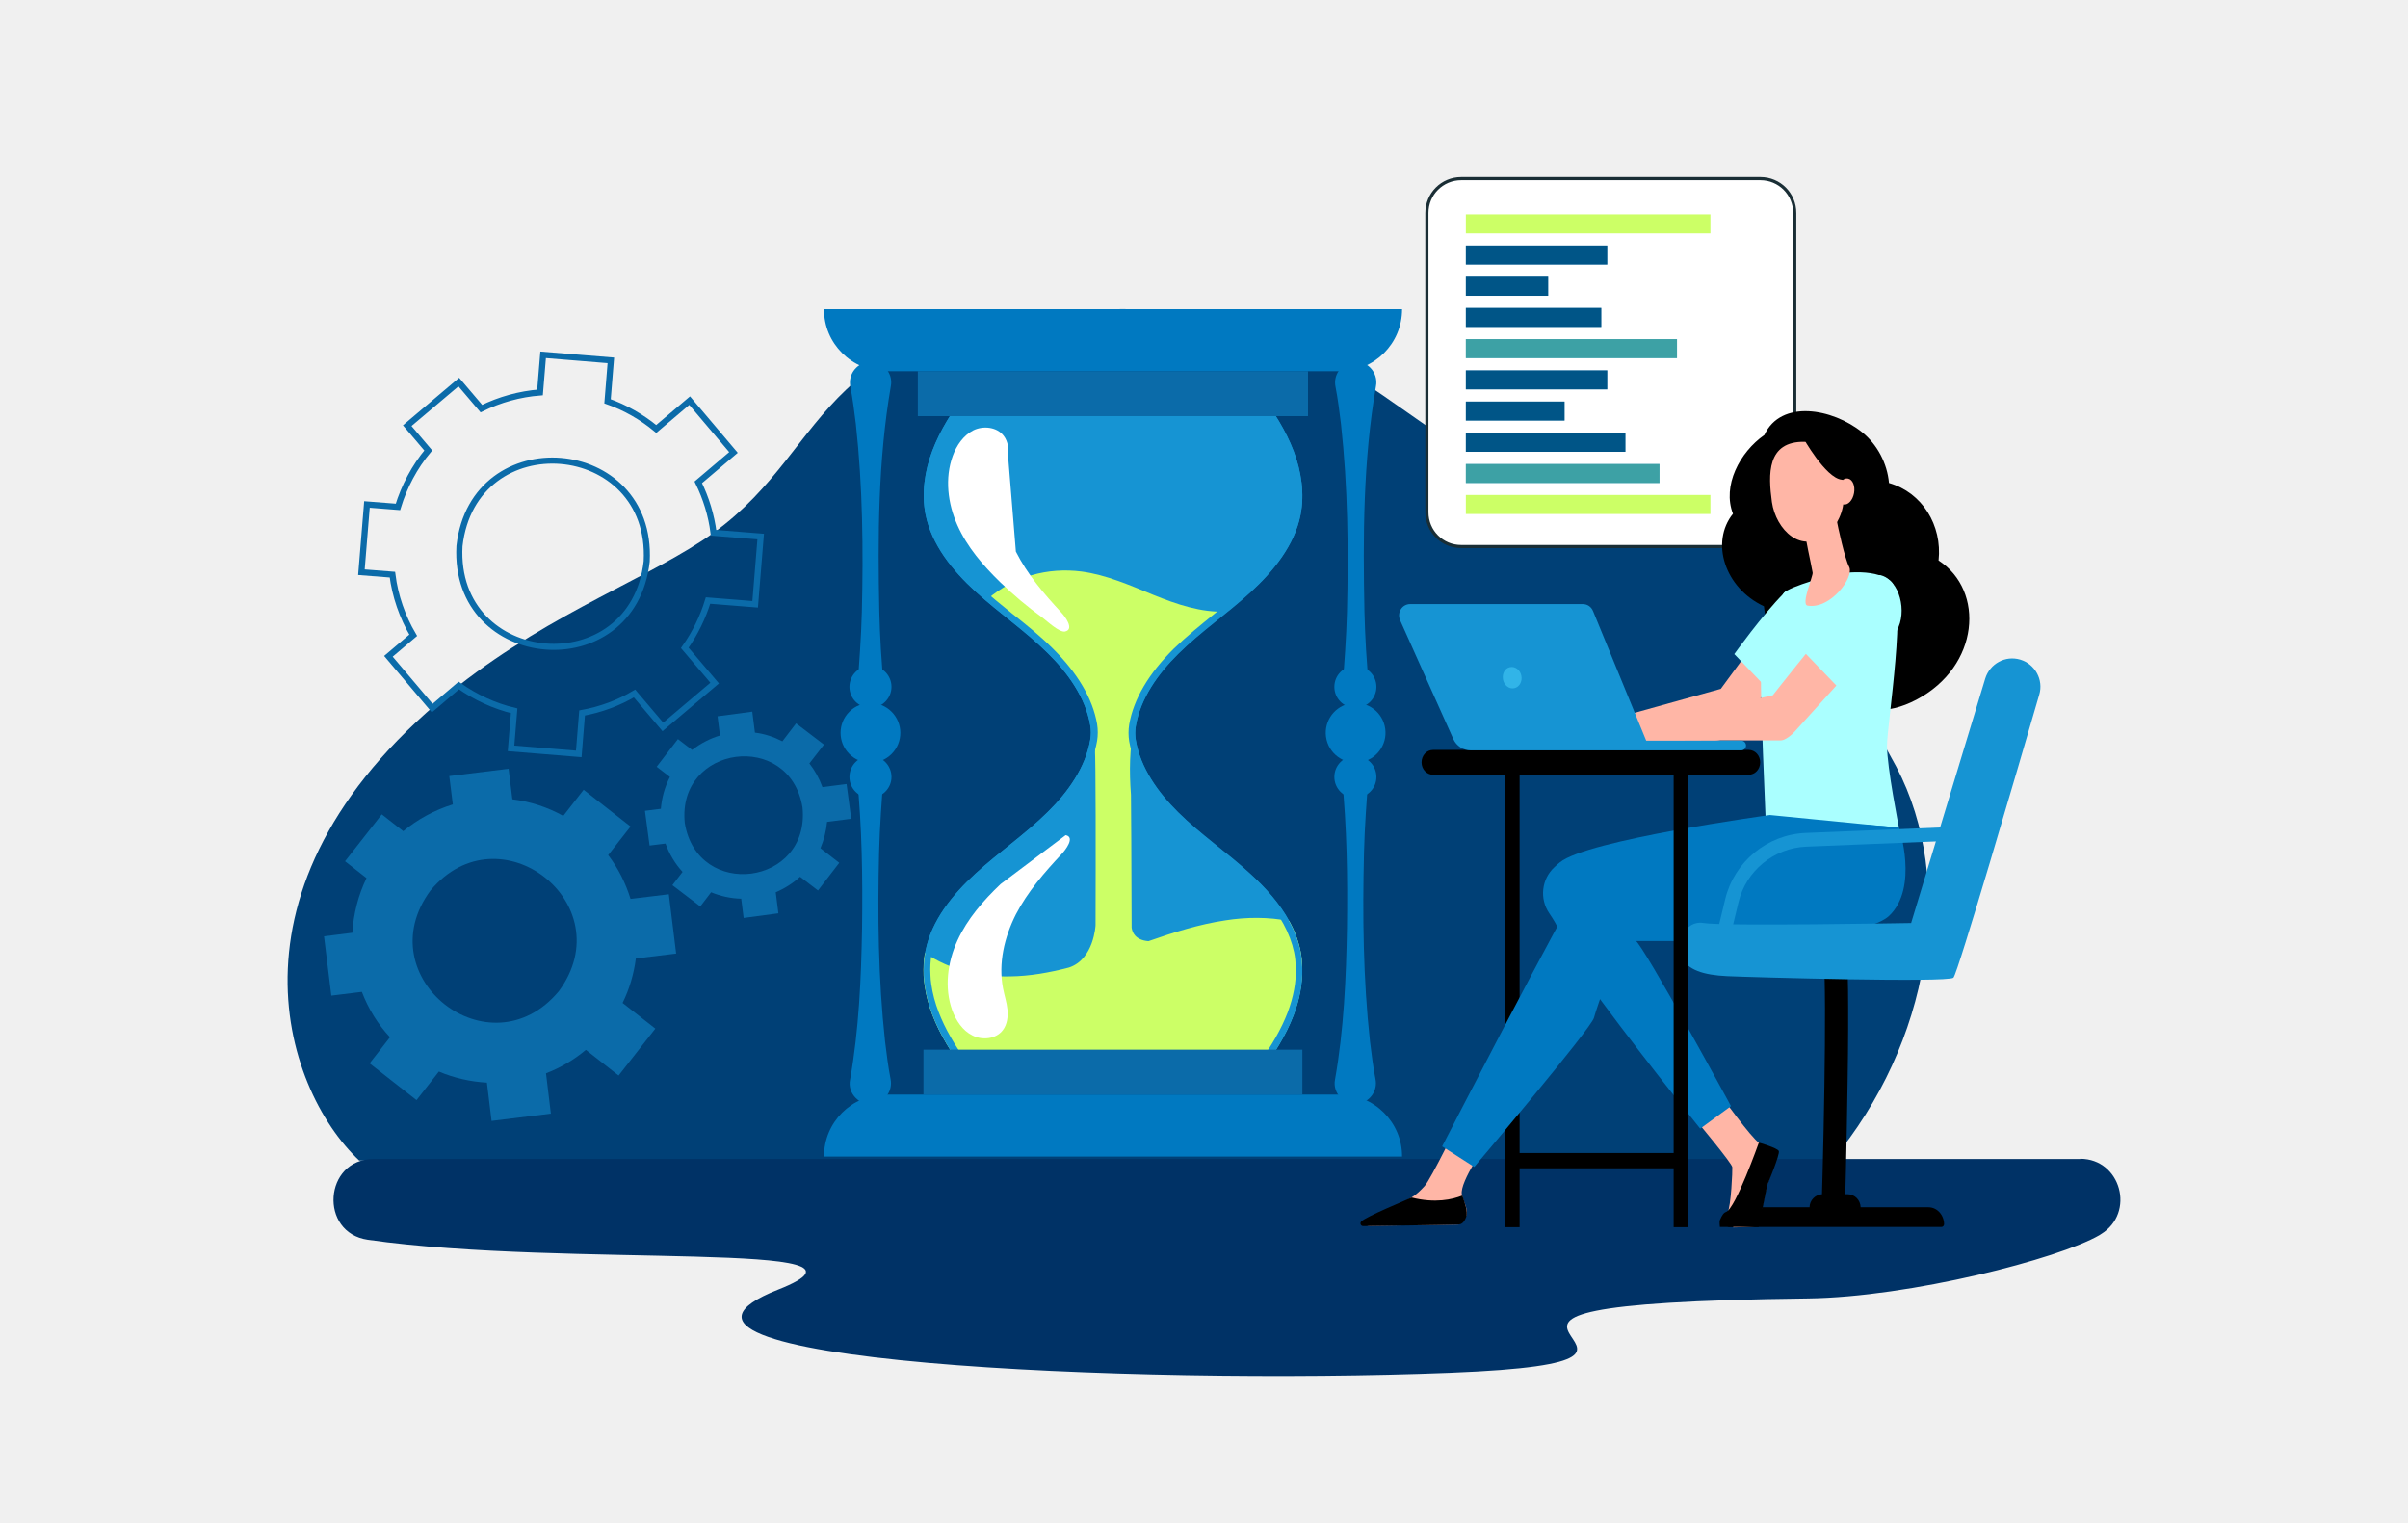
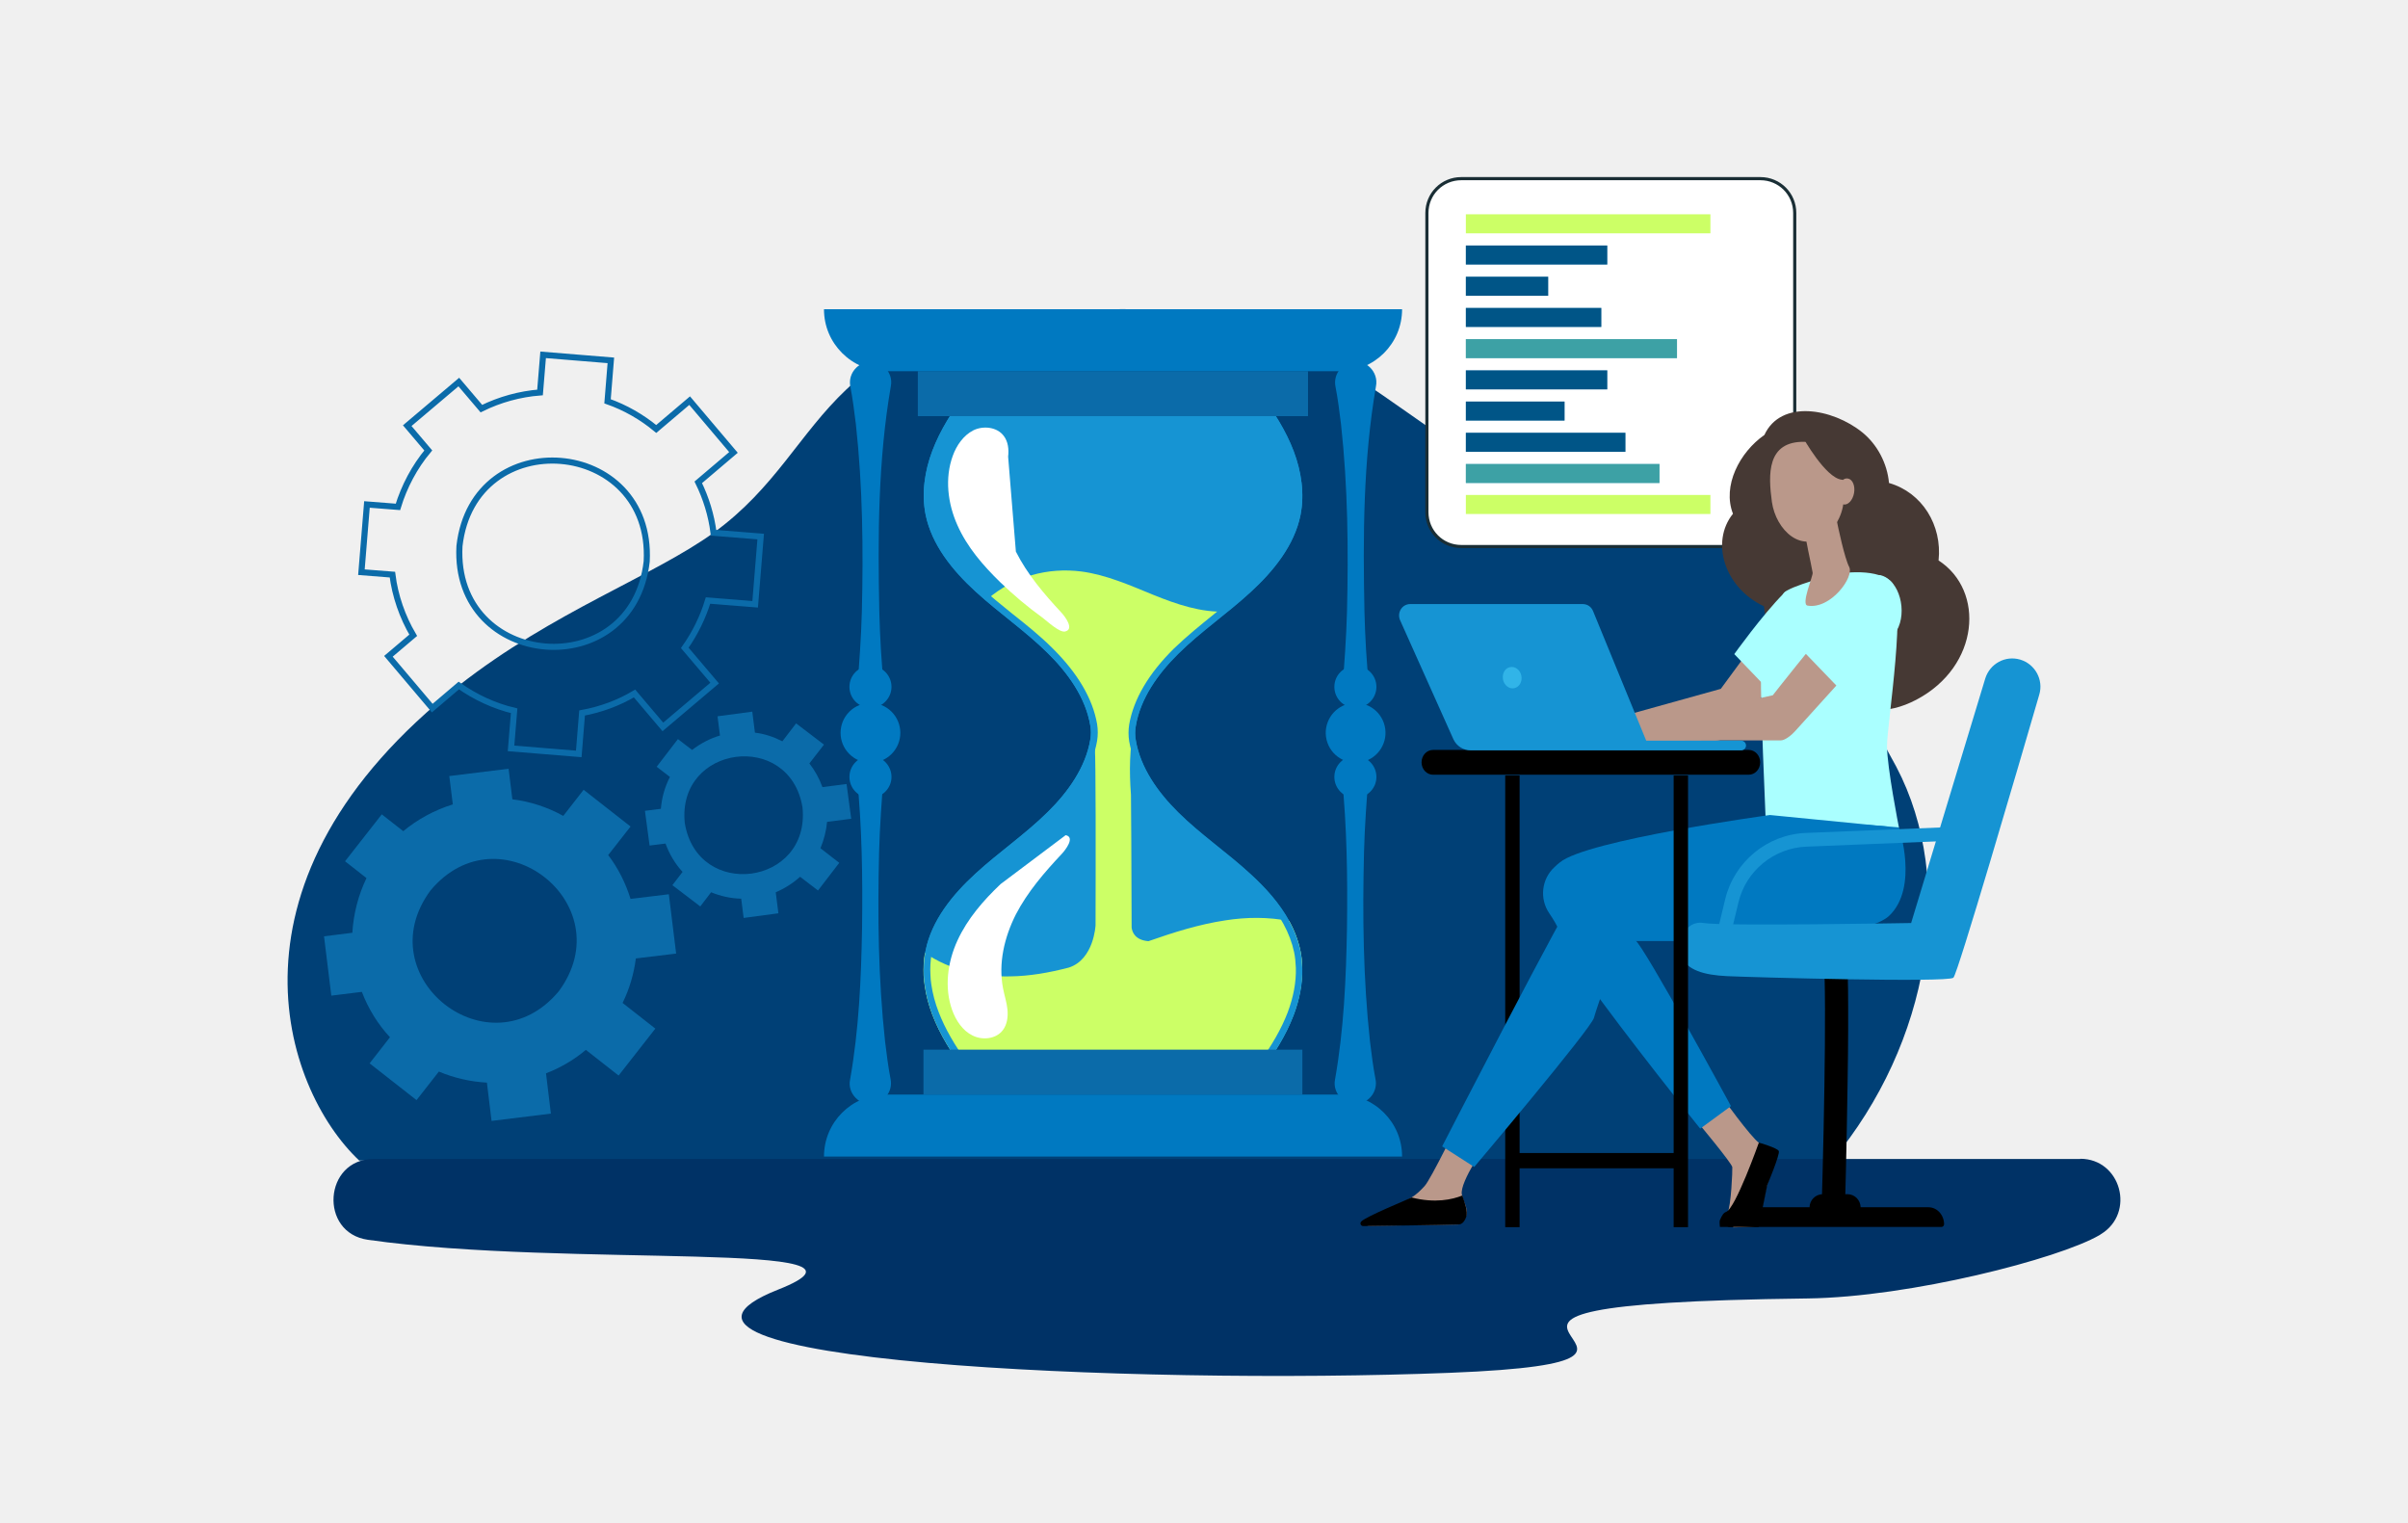
<svg xmlns="http://www.w3.org/2000/svg" version="1.1" id="Layer_1" x="0px" y="0px" viewBox="0 0 1088 688" style="enable-background:new 0 0 1088 688;" xml:space="preserve">
  <defs id="defs57" />
  <style type="text/css" id="style1">
	.st0{fill:#003266;}
	.st1{fill:#004076;}
	.st2{fill:#1694D3;}
	.st3{fill:#007AAA;}
	.st4{fill:none;stroke:#0079C1;stroke-width:2;stroke-miterlimit:10;}
	.st5{fill:#0079C1;}
	.st6{fill:#FFFFFF;}
	.st7{clip-path:url(#XMLID_00000010989063620154960360000010219067758635626112_);fill:#FFB6A6;}
	.st8{fill:#1A1A35;}
	.st9{clip-path:url(#XMLID_00000039103450244241909970000004198304187639827105_);fill:#FF8E00;}
	.st10{clip-path:url(#XMLID_00000039103450244241909970000004198304187639827105_);fill:#1A1A35;}
	.st11{fill:#FF8E00;}
	.st12{clip-path:url(#XMLID_00000066503666273804387200000003220252512603152574_);fill:#FF8E00;}
	.st13{fill:#FFB6A6;}
	.st14{clip-path:url(#XMLID_00000122684689045919605220000014664554566995750026_);fill:#FFB6A6;}
	.st15{fill:#31B4E8;}
	.st16{fill:#0B6BA9;}
	.st17{fill:none;stroke:#0B6BA9;stroke-width:2.747;stroke-miterlimit:10;}
	.st18{clip-path:url(#SVGID_00000044883416256651232970000008796514586673042847_);}
	.st19{fill:none;stroke:#004076;stroke-width:1.072;stroke-miterlimit:10;}
	.st20{fill:none;stroke:#003266;stroke-width:1.422;stroke-linecap:round;stroke-linejoin:round;stroke-miterlimit:10;}
	.st21{fill:none;stroke:#FFFFFF;stroke-width:5.687;stroke-miterlimit:10;}
	.st22{fill:#E2E6ED;}
	.st23{fill:#F7941E;}
	.st24{fill:#005C75;}
	.st25{fill:none;stroke:#0079C1;stroke-width:0.875;stroke-dasharray:1.312,0.437;}
	.st26{fill:none;stroke:#0079C1;stroke-width:0.962;stroke-linecap:square;}
	.st27{fill:#FFFFFF;stroke:#1A2E35;stroke-width:1.422;stroke-miterlimit:10;}
	.st28{fill:#0079C1;stroke:#1A2E35;stroke-width:1.422;stroke-miterlimit:10;}
	.st29{opacity:0.3;}
	.st30{fill:none;stroke:#003266;stroke-width:1.422;stroke-miterlimit:10;}
</style>
  <g id="g57">
    <path class="st1" d="M827.8,524.3c44.3-53.1,56.3-126,29-177.9c-4.9-9.3-11.1-18.4-11.7-29.3c-1-17.6,12.3-36.4,10.8-53.9   c-1.6-18-17.9-35.3-36.2-34.4c-40.3,1.9-72,0.8-97-2.3c-83.5-10.4-104.4-88.5-220-86.8c-135.8,2-124.9,61-180.3,101   c-27.3,19.7-72.5,35.6-115.1,69c-111.3,87.5-79.7,181.9-45,214.6H827.8z" id="path10" />
    <path class="st29" d="m 795.411,246.911 h -135.2 c -8.6,0 -15.5,-6.9 -15.5,-15.5 v -135.2 c 0,-8.6 6.9,-15.5 15.5,-15.5 h 135.2 c 8.6,0 15.5,6.9 15.5,15.5 v 135.2 c 0,8.5 -6.9,15.5 -15.5,15.5 z" id="path918" style="fill:#ffffff;stroke:#1a2e35;stroke-width:1.422;stroke-miterlimit:10;opacity:1" />
    <g id="g11">
      <path class="st16" d="M176.2,468.6l-9.2,11.8l21.2,16.6l10.1-12.9c6.8,2.9,14.3,4.6,21.7,5l2.1,17.3l26.8-3.3l-2.2-18.2    c6.5-2.5,12.7-6.1,18-10.6l14.8,11.6l16.6-21.2l-14.8-11.6c3.1-6.3,5.1-13.1,6-20.1l18.2-2.2l-3.3-26.8l-17.3,2.1    c-2.2-7.1-5.6-13.9-10.1-19.8l10.1-12.9l-21.2-16.6l-9.2,11.8c-7-3.9-14.9-6.5-23-7.5l-1.7-13.8l-26.8,3.3l1.6,12.8    c-8.1,2.5-15.9,6.7-22.4,12.1l-9.7-7.6l-16.6,21.2l9.7,7.6c-3.7,7.6-5.9,16.2-6.4,24.7l-12.8,1.6l3.3,26.8l13.8-1.7    C166.4,455.7,170.7,462.7,176.2,468.6z M194.5,402.3c31.2-37.4,86.9,6.2,58,45.5C221.3,485.2,165.6,441.5,194.5,402.3z" id="path11" />
    </g>
    <g id="g12">
      <path class="st0" d="M939.9,523.5c18.4,0,25.1,24.5,9.3,34.1c-0.2,0.1-0.4,0.3-0.6,0.4c-18.4,10.7-85.5,28-131.8,28.6    c-214,2.6-19.6,28-161.8,33.6c-142.2,5.6-385.5-5.1-303.4-37.6c57.3-22.6-95.1-9.6-185.4-22.5c-22.2-3.2-19.9-36.5,2.6-36.5H939.9    z" id="path12" />
    </g>
    <path class="st17" d="M232.3,321.1l-1.4,17l30.6,2.5l1.5-18.5c8.3-1.5,16.5-4.5,23.7-8.8l12.8,15.1l23.4-19.8l-13.5-15.9   c4.6-6.5,8.2-13.8,10.5-21.4l21.3,1.7l2.5-30.6l-21.3-1.7c-1-7.9-3.4-15.7-6.9-22.8l15.9-13.5L311.6,181l-15.1,12.8   c-6.5-5.4-14-9.7-22-12.5l1.5-18.5l-30.6-2.5l-1.4,17c-9.1,0.7-18.2,3.2-26.5,7.3l-10.2-12L184,192.3l9.5,11.2   c-6.2,7.4-10.9,16.3-13.7,25.5l-14-1.1l-2.5,30.6l14,1.1c1.2,9.6,4.5,19.1,9.4,27.4l-11.2,9.5l19.8,23.4l12-10.2   C214.8,315,223.4,319,232.3,321.1z M207.6,246.7c6.3-55.8,87.5-49.1,84.6,6.9C285.9,309.4,204.6,302.7,207.6,246.7z" id="path13" />
    <path class="st16" d="M334.9,406l1.1,8.7l15.7-2.1l-1.2-9.5c4-1.7,7.8-4.1,11-7l8.1,6.2l9.6-12.5l-8.5-6.6c1.6-3.8,2.6-7.8,3-11.9   l10.9-1.4l-2.1-15.7l-10.9,1.4c-1.4-3.9-3.4-7.5-5.9-10.7l6.6-8.5l-12.6-9.6l-6.2,8.1c-3.9-2-8.1-3.4-12.4-3.9l-1.2-9.5l-15.7,2.1   l1.1,8.7c-4.5,1.3-8.8,3.6-12.6,6.5l-6.4-4.9l-9.6,12.5l6,4.6c-2.3,4.4-3.7,9.4-4.1,14.4l-7.2,0.9l2.1,15.7l7.2-0.9   c1.7,4.7,4.3,9.1,7.7,12.8l-4.6,6l12.6,9.6l4.9-6.4C325.4,404.8,330.1,405.9,334.9,406z M309.4,371.8c-3.6-35.3,47.5-42,53.2-7   C366.1,400.1,315.1,406.8,309.4,371.8z" id="path14" />
    <g id="g31">
      <g id="g18">
        <path class="st2" d="M587.6,429.7c0.5,2.5,0.8,5,0.8,7.6c0.2,7.2-1.3,14.5-3.9,21.3c-3.5,9.2-8.9,17.7-14.9,25.7h-66.7v-0.2     h-66.7c-6-8-11.4-16.5-14.9-25.7c-1.6-4.2-2.8-8.6-3.4-13c-0.2-1.6-0.4-3.1-0.5-4.7c-0.2-3.4,0-6.7,0.6-10.1c0,0,0,0,0-0.1     c0.1-0.4,0.1-0.7,0.2-1.1c2.7-13.6,12.1-25.2,22.6-34.8c10.5-9.6,22.5-17.8,32.6-27.8c9.3-9.1,17.1-20.2,19.2-32.6     c0.4-2.2,0.4-4.4,0-6.6c-2.1-12.4-10-23.5-19.2-32.6c-10.1-10-22.1-18.1-32.6-27.8c-10.5-9.6-19.8-21.2-22.6-34.8     c-1.9-9.6-0.4-19.7,3.1-28.9c3.5-9.2,8.9-17.7,14.9-25.7h66.7v0.2h66.7c6,8,11.4,16.5,14.9,25.7c3.5,9.2,5,19.3,3.1,28.9     c-2.7,13.6-12.1,25.2-22.6,34.8c-10.5,9.6-22.5,17.8-32.6,27.8c-9.3,9.1-17.1,20.2-19.2,32.6c-0.4,2.2-0.4,4.4,0,6.6     c2.1,12.4,10,23.5,19.2,32.6c10.1,10,22.1,18.1,32.6,27.8c6.8,6.2,13.2,13.3,17.5,21.2C584.9,420.4,586.6,424.9,587.6,429.7z" id="path15" />
        <path class="st11" d="M587.6,429.7c-1-4.8-2.7-9.3-5.1-13.6c-9.4-1.9-19.4-1.8-28.9-0.3c-11.9,1.8-23.3,5.4-34.7,9.4l0,0     c-6-0.5-7.3-4-7.6-6.1c-0.1-27-0.2-58-0.3-60c-0.8-11-0.7-20.5,1.5-31.9c2-10.3,7.9-20,14.6-27.9c7.6-8.9,18.1-15.4,26.9-23     c-11.3,0.5-22.4-3.3-33-7.6c-10.5-4.3-21.1-9-32.3-10.5c-15.5-2-30.6,2.3-42.5,12.4c14.4,12.8,29.6,21.6,39.4,37.3     c5.7,9.1,8.4,19.3,9.1,30c0.4,6.6,0.4,47.4,0.3,80.1c0,0-0.7,15.4-12,19.1c-8.8,2.3-17.7,3.9-26.7,4c-13.5,0.3-27.4-3-38.4-10.6     c-0.6,3.3-0.7,6.7-0.6,10.1c0.1,1.6,0.2,3.1,0.5,4.7c0.6,4.4,1.8,8.8,3.4,13c3.5,9.2,8.9,17.7,14.9,25.7h66.7v0.2h66.7     c6-8,11.4-16.5,14.9-25.7c2.6-6.8,4.1-14.1,3.9-21.3C588.4,434.7,588.1,432.2,587.6,429.7z" id="path16" style="fill:#ccff66;fill-opacity:1" />
        <g id="g17">
          <path class="st2" d="M499.9,180.8v0.2h3h65.2c6.5,8.9,10.8,16.5,13.6,23.8c3.6,9.5,4.6,18.9,3,27.3c-2.2,11-9.3,21.9-21.7,33.2      c-4.6,4.2-9.6,8.2-14.4,12.1c-6.2,5-12.5,10.1-18.3,15.7c-11.3,11.2-18.1,22.7-20.1,34.2c-0.4,2.5-0.4,5.1,0,7.6      c2,11.5,8.8,23,20.1,34.2c5.7,5.7,12.1,10.8,18.3,15.7c4.8,3.9,9.8,7.9,14.4,12.1c7.6,7,13.2,13.7,16.9,20.5      c2.3,4.2,3.9,8.5,4.8,12.7c0.5,2.3,0.7,4.7,0.8,7.1c0.2,6.5-1.1,13.3-3.7,20.2c-2.8,7.3-7.1,14.9-13.6,23.8h-62.3v-0.2h-3h-65.2      c-6.5-8.9-10.8-16.5-13.6-23.8c-1.6-4.1-2.7-8.3-3.3-12.4c-0.2-1.5-0.4-3-0.4-4.4c-0.2-3.1,0-6.3,0.5-9.3l0.1-0.3v-0.1      c0-0.3,0.1-0.5,0.2-0.8c2.2-11,9.3-21.9,21.7-33.2c4.6-4.2,9.6-8.2,14.4-12.1c6.2-5,12.5-10.1,18.3-15.7      c11.3-11.2,18.1-22.7,20.1-34.2c0.4-2.5,0.4-5.1,0-7.6c-2-11.5-8.8-23-20.1-34.2c-5.7-5.7-12.1-10.8-18.3-15.7      c-4.8-3.9-9.8-7.9-14.4-12.1c-12.4-11.3-19.4-22.2-21.7-33.2c-1.7-8.3-0.7-17.8,3-27.3c2.8-7.3,7.1-14.9,13.6-23.8H499.9       M502.9,177.9h-66.7c-6,8-11.4,16.5-14.9,25.7c-3.5,9.2-5,19.3-3.1,28.9c2.7,13.6,12.1,25.2,22.6,34.8      c10.5,9.6,22.5,17.8,32.6,27.8c9.3,9.1,17.1,20.2,19.2,32.6c0.4,2.2,0.4,4.4,0,6.6c-2.1,12.4-10,23.5-19.2,32.6      c-10.1,10-22.1,18.1-32.6,27.8c-10.5,9.6-19.8,21.2-22.6,34.8c-0.1,0.4-0.1,0.7-0.2,1.1c0,0,0,0,0,0.1      c-0.6,3.3-0.7,6.7-0.6,10.1c0.1,1.6,0.2,3.1,0.5,4.7c0.6,4.4,1.8,8.8,3.4,13c3.5,9.2,8.9,17.7,14.9,25.7h66.7v0.2h66.7      c6-8,11.4-16.5,14.9-25.7c2.6-6.8,4.1-14.1,3.9-21.3c-0.1-2.5-0.3-5.1-0.8-7.6c-1-4.8-2.7-9.3-5.1-13.6      c-4.3-7.9-10.7-15-17.5-21.2c-10.5-9.6-22.5-17.8-32.6-27.8c-9.3-9.1-17.1-20.2-19.2-32.6c-0.4-2.2-0.4-4.4,0-6.6      c2.1-12.4,10-23.5,19.2-32.6c10.1-10,22.1-18.1,32.6-27.8c10.5-9.6,19.8-21.2,22.6-34.8c1.9-9.6,0.4-19.7-3.1-28.9      c-3.5-9.2-8.9-17.7-14.9-25.7h-66.7V177.9L502.9,177.9z" id="path17" />
        </g>
      </g>
      <g id="g27">
        <g id="g22">
          <g id="g21">
            <g id="g19">
              <path class="st5" d="M621.7,174.5c-5.8,33.6-5.9,67.9-5.2,101.9c0.3,11.3,0.9,22.6,2.1,34c0.3,3.3-2.1,6.3-5.4,6.7        c-3.3,0.3-6.3-2.1-6.7-5.4c0.9-11.7,1.8-23.5,2.1-35.2c0.7-28.3,0.4-56.7-2.7-84.9c-0.7-5.7-1.4-11.3-2.5-17        c-1-5.1,2.4-10,7.5-11C617.1,162.1,623,168.1,621.7,174.5L621.7,174.5z" id="path18" />
            </g>
            <g id="g20">
              <path class="st5" d="M603.2,487.7c4-22.6,5-45.5,5.4-68.4c0.3-22.8,0-45.6-2.3-68.4c-0.3-3.3,2.1-6.3,5.4-6.7        c3.3-0.3,6.3,2.1,6.7,5.4c-0.9,11.8-1.8,23.6-2.1,35.4c-0.7,28.5-0.4,57.1,2.7,85.5c0.7,5.7,1.4,11.4,2.5,17.1        c1,5.1-2.4,10-7.5,11C607.9,500,601.9,494,603.2,487.7L603.2,487.7z" id="path19" />
            </g>
            <path class="st5" d="M621.9,310.3c0-5.2-4.2-9.5-9.5-9.5c-5.2,0-9.5,4.2-9.5,9.5c0,5.2,4.2,9.5,9.5,9.5       C617.7,319.8,621.9,315.5,621.9,310.3z" id="path20" />
            <path class="st5" d="M621.9,351c0-5.2-4.2-9.5-9.5-9.5c-5.2,0-9.5,4.2-9.5,9.5c0,5.2,4.2,9.5,9.5,9.5       C617.7,360.4,621.9,356.2,621.9,351z" id="path21" />
            <ellipse transform="matrix(0.973 -0.2308 0.2308 0.973 -59.8723 150.2656)" class="st5" cx="612.5" cy="331.1" rx="13.5" ry="13.5" id="ellipse21" />
          </g>
        </g>
        <g id="g26">
          <g id="g25">
            <g id="g23">
              <path class="st5" d="M402.5,174.5c-5.8,33.6-5.9,67.9-5.2,101.9c0.3,11.3,0.9,22.6,2.1,34c0.3,3.3-2.1,6.3-5.4,6.7        c-3.3,0.3-6.3-2.1-6.7-5.4c0.9-11.7,1.8-23.5,2.1-35.2c0.7-28.3,0.4-56.7-2.7-84.9c-0.7-5.7-1.4-11.3-2.5-17        c-1-5.1,2.4-10,7.5-11C397.9,162.1,403.8,168.1,402.5,174.5L402.5,174.5z" id="path22" />
            </g>
            <g id="g24">
              <path class="st5" d="M384.1,487.7c4-22.6,5-45.5,5.4-68.4c0.3-22.8,0-45.6-2.3-68.4c-0.3-3.3,2.1-6.3,5.4-6.7        c3.3-0.3,6.3,2.1,6.7,5.4c-0.9,11.8-1.8,23.6-2.1,35.4c-0.7,28.5-0.4,57.1,2.7,85.5c0.7,5.7,1.4,11.4,2.5,17.1        c1,5.1-2.4,10-7.5,11C388.7,500,382.7,494,384.1,487.7L384.1,487.7z" id="path23" />
            </g>
            <path class="st5" d="M402.8,310.3c0-5.2-4.2-9.5-9.5-9.5c-5.2,0-9.5,4.2-9.5,9.5c0,5.2,4.2,9.5,9.5,9.5       C398.5,319.8,402.8,315.5,402.8,310.3z" id="path24" />
            <path class="st5" d="M402.8,351c0-5.2-4.2-9.5-9.5-9.5c-5.2,0-9.5,4.2-9.5,9.5c0,5.2,4.2,9.5,9.5,9.5       C398.5,360.4,402.8,356.2,402.8,351z" id="path25" />
            <ellipse transform="matrix(0.7071 -0.7071 0.7071 0.7071 -118.9296 375.0662)" class="st5" cx="393.3" cy="331.1" rx="13.5" ry="13.5" id="ellipse25" />
          </g>
        </g>
      </g>
      <g id="g30">
        <g id="g28">
          <rect x="417.3" y="474.2" transform="matrix(-1 -1.224647e-16 1.224647e-16 -1 1005.747 968.7081)" class="st16" width="171.2" height="20.3" id="rect27" />
          <path class="st5" d="M372.3,522.5c0-15.5,12.5-28,28-28h205.2c7.7,0,14.7,3.1,19.8,8.2c5.1,5.1,8.2,12,8.2,19.8H372.3z" id="path27" />
        </g>
        <g id="g29">
          <rect x="414.7" y="167.7" class="st16" width="176.3" height="20.3" id="rect28" />
          <path class="st5" d="M633.5,139.7c0,15.5-12.5,28-28,28H400.3c-7.7,0-14.7-3.1-19.8-8.2c-5.1-5.1-8.2-12-8.2-19.8H633.5z" id="path28" />
        </g>
      </g>
      <path class="st6" d="M459,249.2c5.2,10.3,12.7,19.1,20.6,27.6c1.4,1.5,6.1,7.5,1.6,8.5c-2.6,0.5-8.1-4.7-10.1-6.2    c-6.8-4.9-13.2-10.3-19.2-16.1c-7.7-7.5-14.9-15.8-19.3-25.7c-4.4-9.8-5.8-21.3-2.1-31.4c1.7-4.7,4.8-9.2,9.3-11.5    c4.5-2.2,10.7-1.5,13.7,2.5c2,2.6,2.4,6.1,2,9.4" id="path30" />
      <path class="st6" d="M452.1,399.4c-7.8,7.4-15,15.7-19.5,25.5c-4.5,9.8-6,21.3-2.4,31.4c1.7,4.7,4.7,9.3,9.2,11.5    c4.5,2.3,10.7,1.6,13.7-2.4c2-2.6,2.4-6.1,2.1-9.3c-0.3-3.2-1.4-6.4-2-9.6c-2.2-11.3,0.6-23.1,5.8-33.4    c5.3-10.2,12.9-19,20.8-27.4c1.4-1.5,6.2-7.5,1.7-8.4" id="path31" />
    </g>
    <g id="g56">
      <rect x="680.1" y="350.3" width="6.5" height="204.1" id="rect31" />
      <path d="M790.1,350H647.5c-2.9,0-5.2-2.5-5.2-5.6l0,0c0-3.1,2.3-5.6,5.2-5.6h142.6c2.9,0,5.2,2.5,5.2,5.6l0,0    C795.3,347.5,793,350,790.1,350z" id="path32" />
      <g id="g53">
-         <path d="M875.9,253.2c1.7-15.9-7.4-30.7-22.4-35c-0.8-8.9-5.3-17.4-12.1-22.9c-13.4-10.8-36.7-15-44.2,1.2     c-11.2,7.8-19.1,23-14.2,35.6c-10.3,12.8-3.8,33.5,14,41.8c1.1,13.1,9.4,25.4,21.7,29.8c2.9,1.1,7.5,2.5,8.1,3     c-0.8-0.6,11.2,24,39.1,9.4C894.5,301,896.9,266.8,875.9,253.2z" id="path33" />
+         <path d="M875.9,253.2c1.7-15.9-7.4-30.7-22.4-35c-0.8-8.9-5.3-17.4-12.1-22.9c-13.4-10.8-36.7-15-44.2,1.2     c-11.2,7.8-19.1,23-14.2,35.6c-10.3,12.8-3.8,33.5,14,41.8c1.1,13.1,9.4,25.4,21.7,29.8c2.9,1.1,7.5,2.5,8.1,3     c-0.8-0.6,11.2,24,39.1,9.4C894.5,301,896.9,266.8,875.9,253.2z" id="path33" style="fill:#463934;fill-opacity:1" />
        <path d="M834.7,539.5h-11.1c-3.3,0-6,2.7-6,6l0,0c0,3.3,2.7,6,6,6h11.1c3.3,0,6-2.7,6-6l0,0C840.6,542.1,838,539.5,834.7,539.5z" id="path34" />
        <path d="M833.5,547.7l-10.5,0c1.4-45.8,2.6-115.5,0.3-119.4c0,0,0.2,0.3,0.7,0.5l8.5-2.2c1.4,0.7,2.2,1.1,2.5,20.6     c0.1,10,0.1,23.9-0.2,41.2C834.4,517.8,833.6,547.4,833.5,547.7z" id="path35" />
        <path d="M871.3,545.4h-84.3c-3.9,0-7,3.4-7,7.6l0,0c0,0.7,0.6,1.3,1.2,1.3h96c0.7,0,1.2-0.6,1.2-1.3l0,0     C878.3,548.8,875.2,545.4,871.3,545.4z" id="path36" />
-         <path class="st13" d="M721.8,326.7l55.7-15.5c0,0,11.7-15.8,26.9-36.9c4.9,4.9,7.7,12.4,12.7,17.2l-36.9,40.8     c-1.3,1.5-3.2,2.3-5.2,2.3l-51.2,0.2l-17.5,1.4v-11.2L721.8,326.7z" id="path37" />
+         <path class="st13" d="M721.8,326.7l55.7-15.5c0,0,11.7-15.8,26.9-36.9c4.9,4.9,7.7,12.4,12.7,17.2l-36.9,40.8     c-1.3,1.5-3.2,2.3-5.2,2.3l-51.2,0.2l-17.5,1.4v-11.2L721.8,326.7z" id="path37" style="fill:#ba988a;fill-opacity:1" />
        <path class="st11" d="M802.1,314.8c0,0,19.1-19.6,24.1-28.1c4.9-8.5-3.4-3-11.8-5.2c-3.2-0.8-2.4-19.6-8.4-13.5     c-9.9,10-22.4,27.5-22.4,27.5L802.1,314.8z" id="path38" style="fill:#aaffff;fill-opacity:1" />
        <path class="st11" d="M829.3,259.4c0,0,17.2-3.4,25,3.2c7.8,6.5-1.7,64.7-1.7,74.4c0,9.6,5.4,36.9,5.4,36.9s-52,9.1-60.3-5.4     c0,0-2.4-55.2-2-62.1c0.4-6.9,8.1-35.3,10.2-38.4C808,264.9,829.3,259.4,829.3,259.4z" id="path39" style="fill:#aaffff;fill-opacity:1" />
-         <path class="st13" d="M829.4,232.8c0,0,0.1,0.5,0.3,1.4c0.8,4.2,3.8,18.1,5.8,21.9c2.4,4.6-8.4,19.3-18.8,17.5     c-3.1-0.5,2.6-13.5,2.3-14.9c-0.5-2.6-1.2-6.2-2-9.9c-0.4-2.1-0.8-4.2-1.2-6.2c-1.1-5.6-2-10.2-2-10.2L829.4,232.8z" id="path40" />
+         <path class="st13" d="M829.4,232.8c0,0,0.1,0.5,0.3,1.4c0.8,4.2,3.8,18.1,5.8,21.9c2.4,4.6-8.4,19.3-18.8,17.5     c-3.1-0.5,2.6-13.5,2.3-14.9c-0.5-2.6-1.2-6.2-2-9.9c-0.4-2.1-0.8-4.2-1.2-6.2c-1.1-5.6-2-10.2-2-10.2L829.4,232.8z" id="path40" style="fill:#ba988a;fill-opacity:1" />
        <g id="g46">
-           <path class="st13" d="M801.3,522.1c-0.5-1.2-2.9-3.5-6.4-5.7c-3.6-2.3-17.4-21.5-17.4-21.5l-10.7,11.8c0,0,15.8,18.9,15.9,20.6      c0.1,1.5-0.5,17.4-2.2,20.8c2,1.4,2.9,4,2.6,6.4c3,0,6.6-0.3,9.9-0.5c2-0.1,4.5-16,5.3-18.4      C799.6,532.1,802.4,524.4,801.3,522.1z" id="path41" />
+           <path class="st13" d="M801.3,522.1c-0.5-1.2-2.9-3.5-6.4-5.7c-3.6-2.3-17.4-21.5-17.4-21.5l-10.7,11.8c0,0,15.8,18.9,15.9,20.6      c0.1,1.5-0.5,17.4-2.2,20.8c2,1.4,2.9,4,2.6,6.4c3,0,6.6-0.3,9.9-0.5c2-0.1,4.5-16,5.3-18.4      C799.6,532.1,802.4,524.4,801.3,522.1z" id="path41" style="fill:#ba988a;fill-opacity:1" />
          <path d="M794.7,516.2c0,0-10.6,29.9-14.8,31.3c-1.1,0.4-1.8,1.4-2.8,3.7c-0.3,0.7,0,3.1,0,3.1h17.5c0,0,2.8-13.2,3.9-18.9      c0,0,5.9-14.1,5.2-15.4C803.1,518.6,794.7,516.2,794.7,516.2z" id="path42" />
-           <path class="st13" d="M672.3,515.7c0,0-12.9,18.2-11.8,23.9c0.6,3.1,3.3,7.1,1.8,10c-1.6,2.9-3.3,3.6-3.3,3.6l-40.2,0.6      c-2.2,0-0.7-1.4,1-2.7c2.9-2.1,5.2-3.5,14.5-8c0.6-0.3,2.8-1.7,3.6-2.2c2-1.2,4-3.1,5.8-5.1c2.9-3.2,15.6-29.4,15.6-29.4      L672.3,515.7z" id="path43" />
+           <path class="st13" d="M672.3,515.7c0,0-12.9,18.2-11.8,23.9c0.6,3.1,3.3,7.1,1.8,10c-1.6,2.9-3.3,3.6-3.3,3.6l-40.2,0.6      c-2.2,0-0.7-1.4,1-2.7c2.9-2.1,5.2-3.5,14.5-8c0.6-0.3,2.8-1.7,3.6-2.2c2-1.2,4-3.1,5.8-5.1c2.9-3.2,15.6-29.4,15.6-29.4      L672.3,515.7z" id="path43" style="fill:#ba988a;fill-opacity:1" />
          <path d="M637.8,541c10.6,2.7,18.5,0.9,22.9-0.9c1.1,3.2,2.6,7.2,1.8,9.6c-1,2.8-2.4,3.5-3.6,3.5c-9.7,0.3-35.6,0.6-43,0.7      c-1,0-1.6-1.2-0.9-2C616.8,549.7,637,541.5,637.8,541z" id="path44" />
          <path class="st5" d="M718.9,403.7c0,0,16,18.2,20,21.1c4.1,2.9,43.2,74.9,43.2,74.9l-13.9,10.2c0,0-34.9-43.6-51.3-66.9      c-13.9-19.7-8.8-18.5-16.9-30.4c-4.5-6.6-3.5-15.5,2.4-20.9c0.7-0.7,1.5-1.4,2.4-2.1c12.1-10.1,94.9-21.4,94.9-21.4l52.9,5.2      c0,0-43.3,30.3-44.9,31.1c-1.6,0.8-59.7,9.3-60.9,9.3S718.9,403.7,718.9,403.7z" id="path45" />
          <path class="st5" d="M858,373.8c0,0,9.1,27.2-4.5,40c-13.6,12.7-94.5,11.3-121.2,11.3c0,0-10.9,29.9-12.1,34.7      c-1.2,4.8-54.1,67.4-54.1,67.4l-14.5-9.3c0,0,56.9-110.6,61.4-115.4c4.4-4.8,67.8-24.2,83.5-28.7      C812.2,369.4,858,373.8,858,373.8z" id="path46" />
        </g>
-         <path class="st13" d="M752.7,324.8l48.3-10.7c0,0,17.5-22.5,34.3-41.8c4.9,4.9,7.7,12.4,12.7,17.2L811,330.4     c-1.3,1.5-4.4,4.1-6.4,4.1h-50.2l-17.3-0.3V323L752.7,324.8z" id="path47" />
+         <path class="st13" d="M752.7,324.8l48.3-10.7c0,0,17.5-22.5,34.3-41.8c4.9,4.9,7.7,12.4,12.7,17.2L811,330.4     c-1.3,1.5-4.4,4.1-6.4,4.1h-50.2l-17.3-0.3V323L752.7,324.8z" id="path47" style="fill:#ba988a;fill-opacity:1" />
        <path class="st11" d="M832.9,313c0,0,19.1-19.6,24.1-28.1c4.9-8.5,1.3-22.8-7.2-25c-8.5-2.2-35.5,33.8-35.5,33.8L832.9,313z" id="path48" style="fill:#aaffff;fill-opacity:1" />
        <path class="st2" d="M780.6,427.9l4.9-20.3c3.4-14.2,16-24.5,30.6-25.1l61.8-2.5l1.9-6.3l-63.9,2.6c-17.4,0.7-32.3,13-36.4,29.9     l-5.2,21.6C776.1,427.8,778.2,427.8,780.6,427.9z" id="path49" />
        <path class="st2" d="M863.5,417c0,0-84.9,1.5-93.7,0c-8.8-1.5-12.7,9.6-10,15.4c2.6,5.8,9.9,8.1,20.6,8.6     c10.7,0.5,99.7,3,102.2,0.7c2-1.9,29-94.2,38.8-127.9c2-6.7-1.9-13.8-8.6-15.8l0,0c-6.7-2-13.7,1.8-15.8,8.5L863.5,417z" id="path50" />
-         <path class="st13" d="M815.5,199.6c0,0,7.6-0.9,12.4,5.3c4.8,6.2,9.9,25.4-1.9,35.8c-11.9,10.4-23.6-1.4-25.4-13.9     C798.9,214.4,798.2,199.2,815.5,199.6z" id="path51" />
-         <path d="M814.6,197.6c0,0,10.2,18.3,17.5,19.1c7.3,0.8,8.3,10.5,8.3,10.5s-2.6-22.3-9.8-26.7     C823.3,196.2,814.6,197.6,814.6,197.6z" id="path52" />
-         <path class="st13" d="M830.2,221.3c-0.6,3.2,0.6,6.2,2.7,6.6c2.1,0.4,4.2-1.9,4.8-5.1c0.6-3.2-0.6-6.2-2.7-6.6     C833,215.7,830.8,218,830.2,221.3z" id="path53" />
+         <path class="st13" d="M815.5,199.6c0,0,7.6-0.9,12.4,5.3c4.8,6.2,9.9,25.4-1.9,35.8c-11.9,10.4-23.6-1.4-25.4-13.9     C798.9,214.4,798.2,199.2,815.5,199.6z" id="path51" style="fill:#ba988a;fill-opacity:1" />
+         <path d="M814.6,197.6c0,0,10.2,18.3,17.5,19.1c7.3,0.8,8.3,10.5,8.3,10.5s-2.6-22.3-9.8-26.7     C823.3,196.2,814.6,197.6,814.6,197.6z" id="path52" style="fill:#463934;fill-opacity:1" />
+         <path class="st13" d="M830.2,221.3c-0.6,3.2,0.6,6.2,2.7,6.6c2.1,0.4,4.2-1.9,4.8-5.1c0.6-3.2-0.6-6.2-2.7-6.6     C833,215.7,830.8,218,830.2,221.3z" id="path53" style="fill:#ba988a;fill-opacity:1" />
      </g>
      <g id="g55">
        <path class="st2" d="M637.2,272.9h77.9c2.1,0,3.9,1.2,4.7,3.2l24,58.5h42.9c1.2,0,2.2,1,2.2,2.2l0,0c0,1.2-1,2.2-2.2,2.2H664.5     c-3.4,0-6.4-2-7.8-5l-24.1-53.8C631.1,276.7,633.5,272.9,637.2,272.9z" id="path54" />
        <path class="st15" d="M679.1,307c0.5,2.6,2.8,4.4,5.1,3.9s3.7-3,3.2-5.6c-0.5-2.6-2.8-4.4-5.1-3.9     C680,301.8,678.6,304.3,679.1,307z" id="path55" />
      </g>
      <polyline points="683.3,520.9 683.3,527.8 761.6,527.8 761.6,520.9   " id="polyline55" />
      <rect x="756.2" y="350.3" width="6.5" height="204.1" id="rect55" />
    </g>
    <g id="g937" transform="translate(495.5109,-223.1891)">
      <rect x="166.8" y="320" class="st5" width="110.5" height="8.6" id="rect918" style="fill:#ccff66;fill-opacity:1" />
      <rect x="166.8" y="334.1" class="st5" width="63.9" height="8.6" id="rect919" style="fill:#0079c1" />
      <rect x="166.8" y="348.2" class="st5" width="37.2" height="8.6" id="rect920" style="fill:#0079c1" />
      <rect x="166.8" y="362.3" class="st5" width="61.2" height="8.6" id="rect921" style="fill:#0079c1" />
      <rect x="166.8" y="376.4" class="st5" width="95.4" height="8.6" id="rect922" style="fill:#0079c1" />
      <rect x="166.8" y="390.5" class="st5" width="63.9" height="8.6" id="rect923" style="fill:#0079c1" />
      <rect x="166.8" y="404.6" class="st5" width="44.6" height="8.6" id="rect924" style="fill:#0079c1" />
      <rect x="166.8" y="418.7" class="st5" width="72.1" height="8.6" id="rect925" style="fill:#0079c1" />
      <rect x="166.8" y="432.8" class="st5" width="87.5" height="8.6" id="rect926" style="fill:#0079c1" />
      <rect x="166.8" y="446.8" class="st5" width="110.5" height="8.6" id="rect927" style="fill:#ccff66;fill-opacity:1" />
      <rect x="166.8" y="334.1" class="st31" width="63.9" height="8.6" id="rect929" style="opacity:0.3" />
      <rect x="166.8" y="348.2" class="st31" width="37.2" height="8.6" id="rect930" style="opacity:0.3" />
      <rect x="166.8" y="362.3" class="st31" width="61.2" height="8.6" id="rect931" style="opacity:0.3" />
      <rect x="166.8" y="376.4" class="st31" width="95.4" height="8.6" id="rect932" style="opacity:0.3;fill:#ccff66;fill-opacity:1" />
      <rect x="166.8" y="390.5" class="st31" width="63.9" height="8.6" id="rect933" style="opacity:0.3" />
      <rect x="166.8" y="404.6" class="st31" width="44.6" height="8.6" id="rect934" style="opacity:0.3" />
      <rect x="166.8" y="418.7" class="st31" width="72.1" height="8.6" id="rect935" style="opacity:0.3" />
      <rect x="166.8" y="432.8" class="st31" width="87.5" height="8.6" id="rect936" style="opacity:0.3;fill:#ccff66;fill-opacity:1" />
    </g>
  </g>
</svg>
